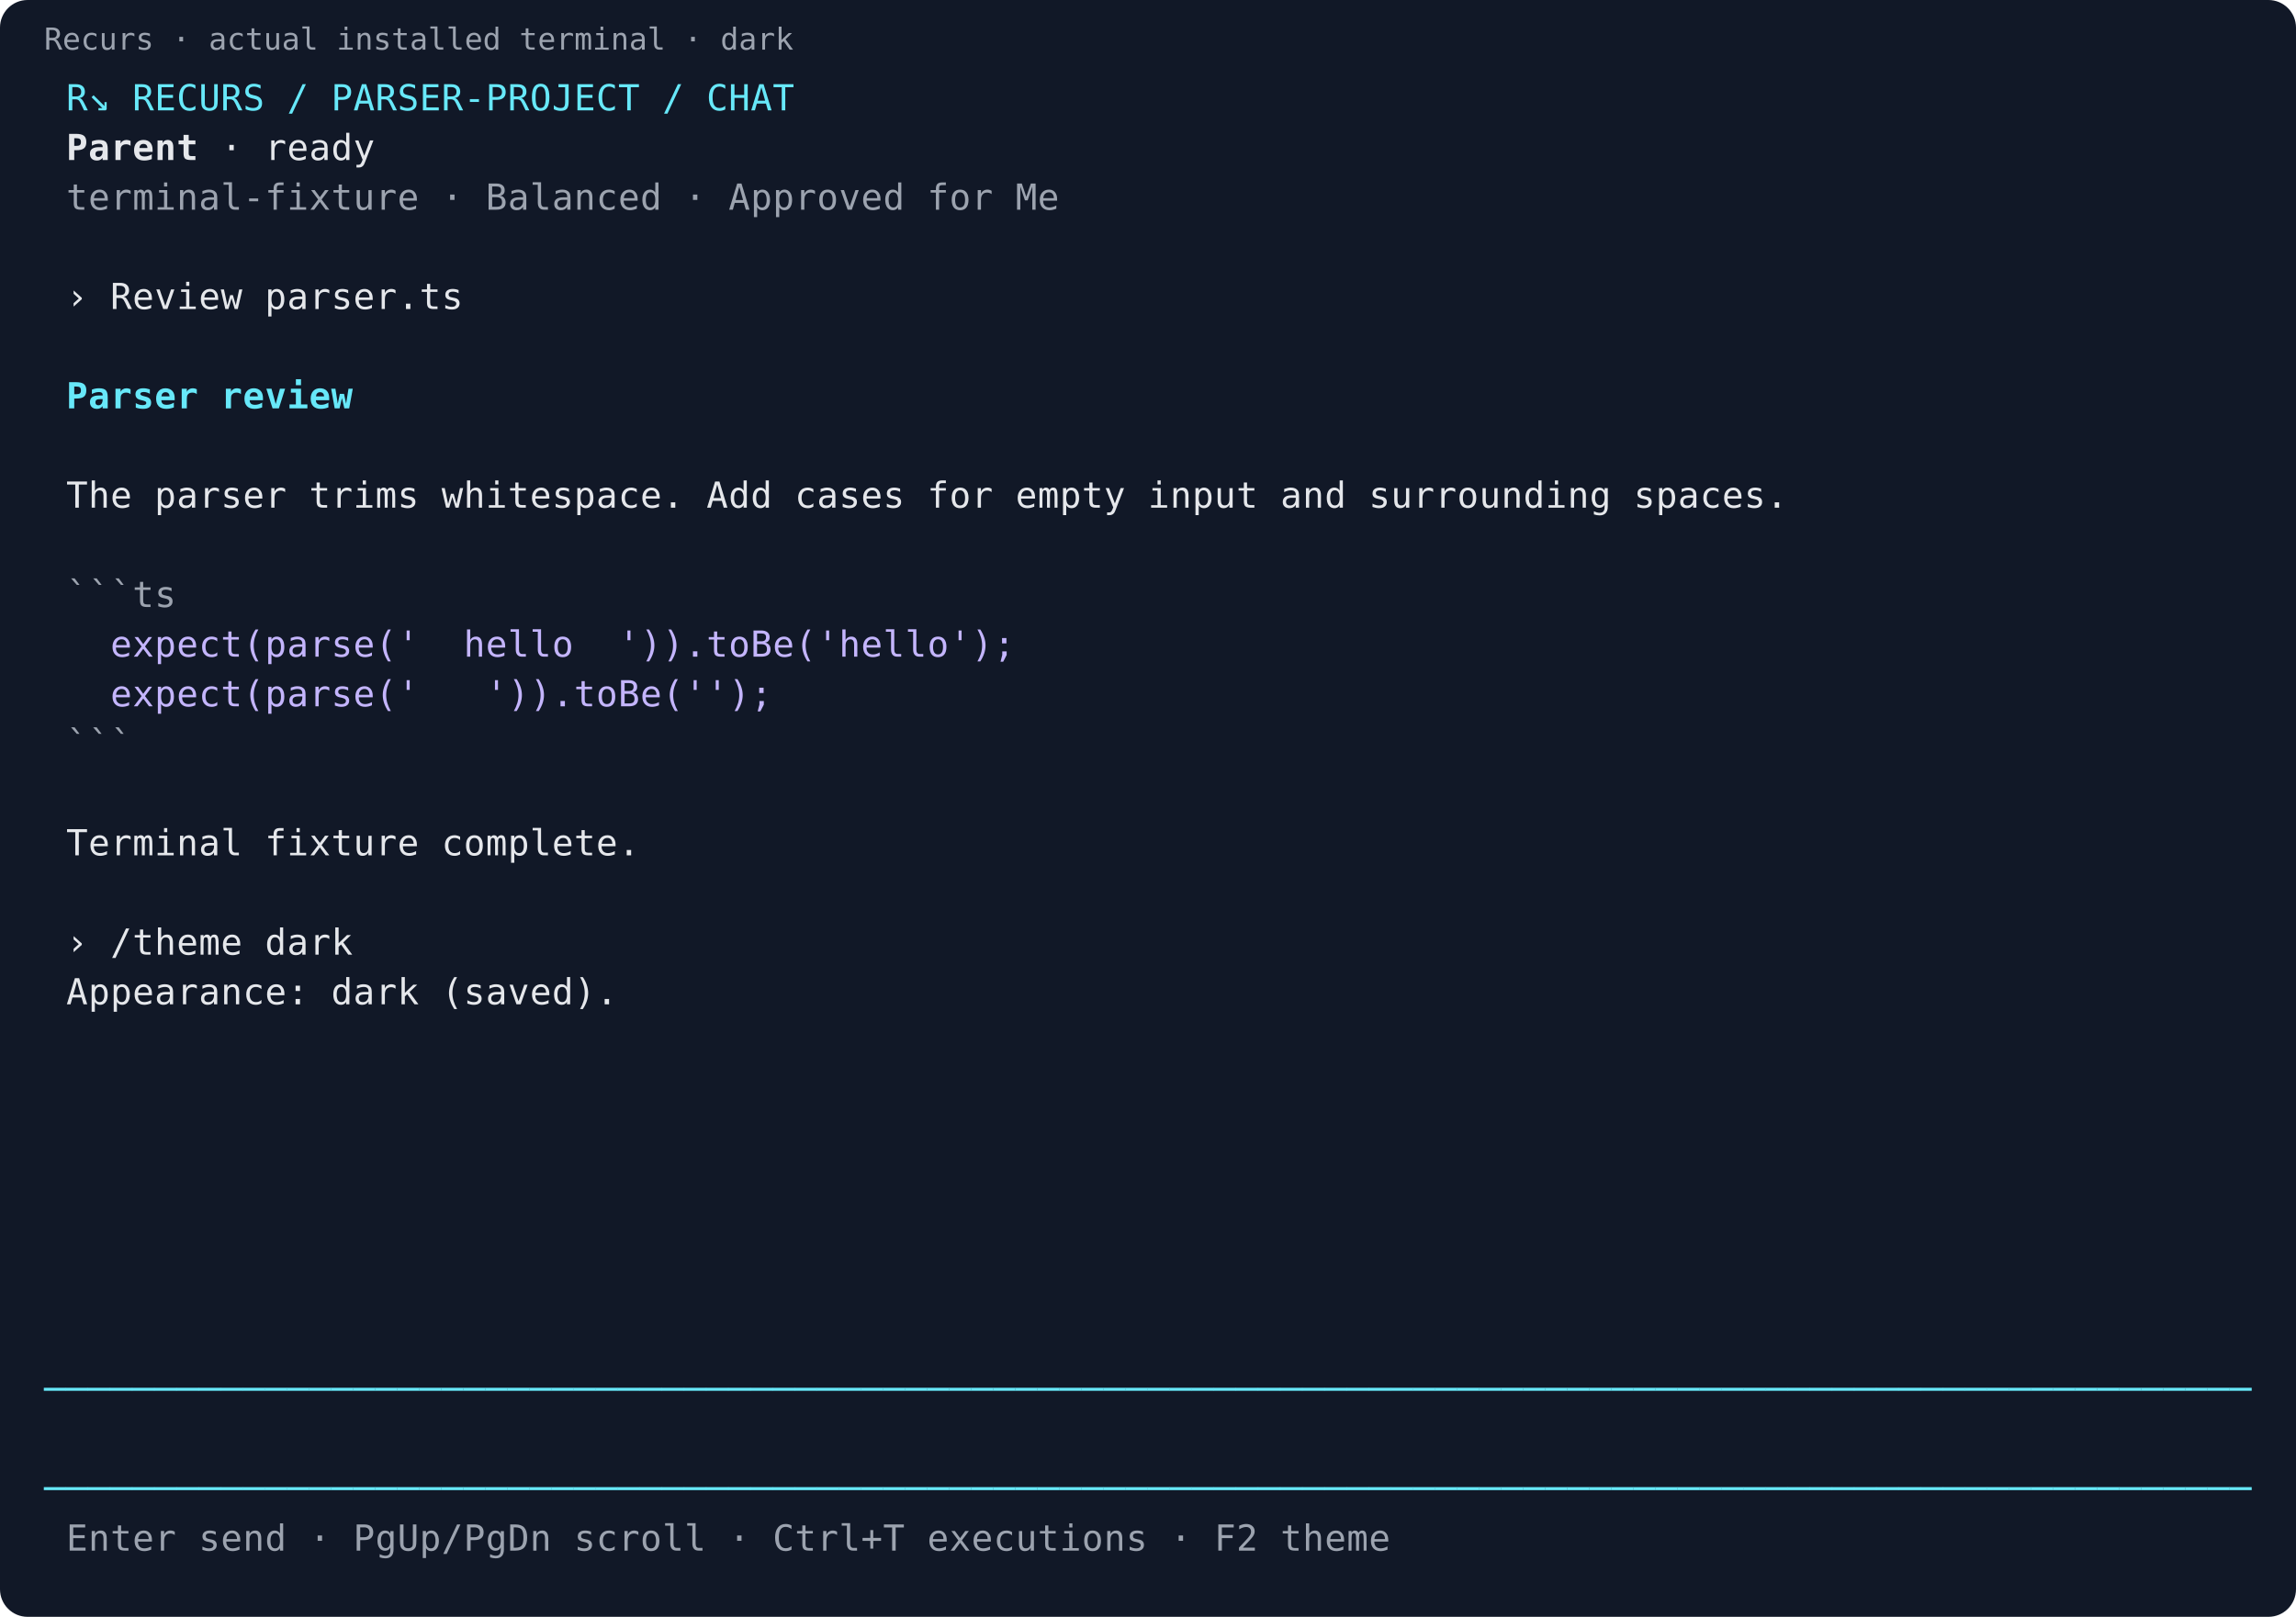
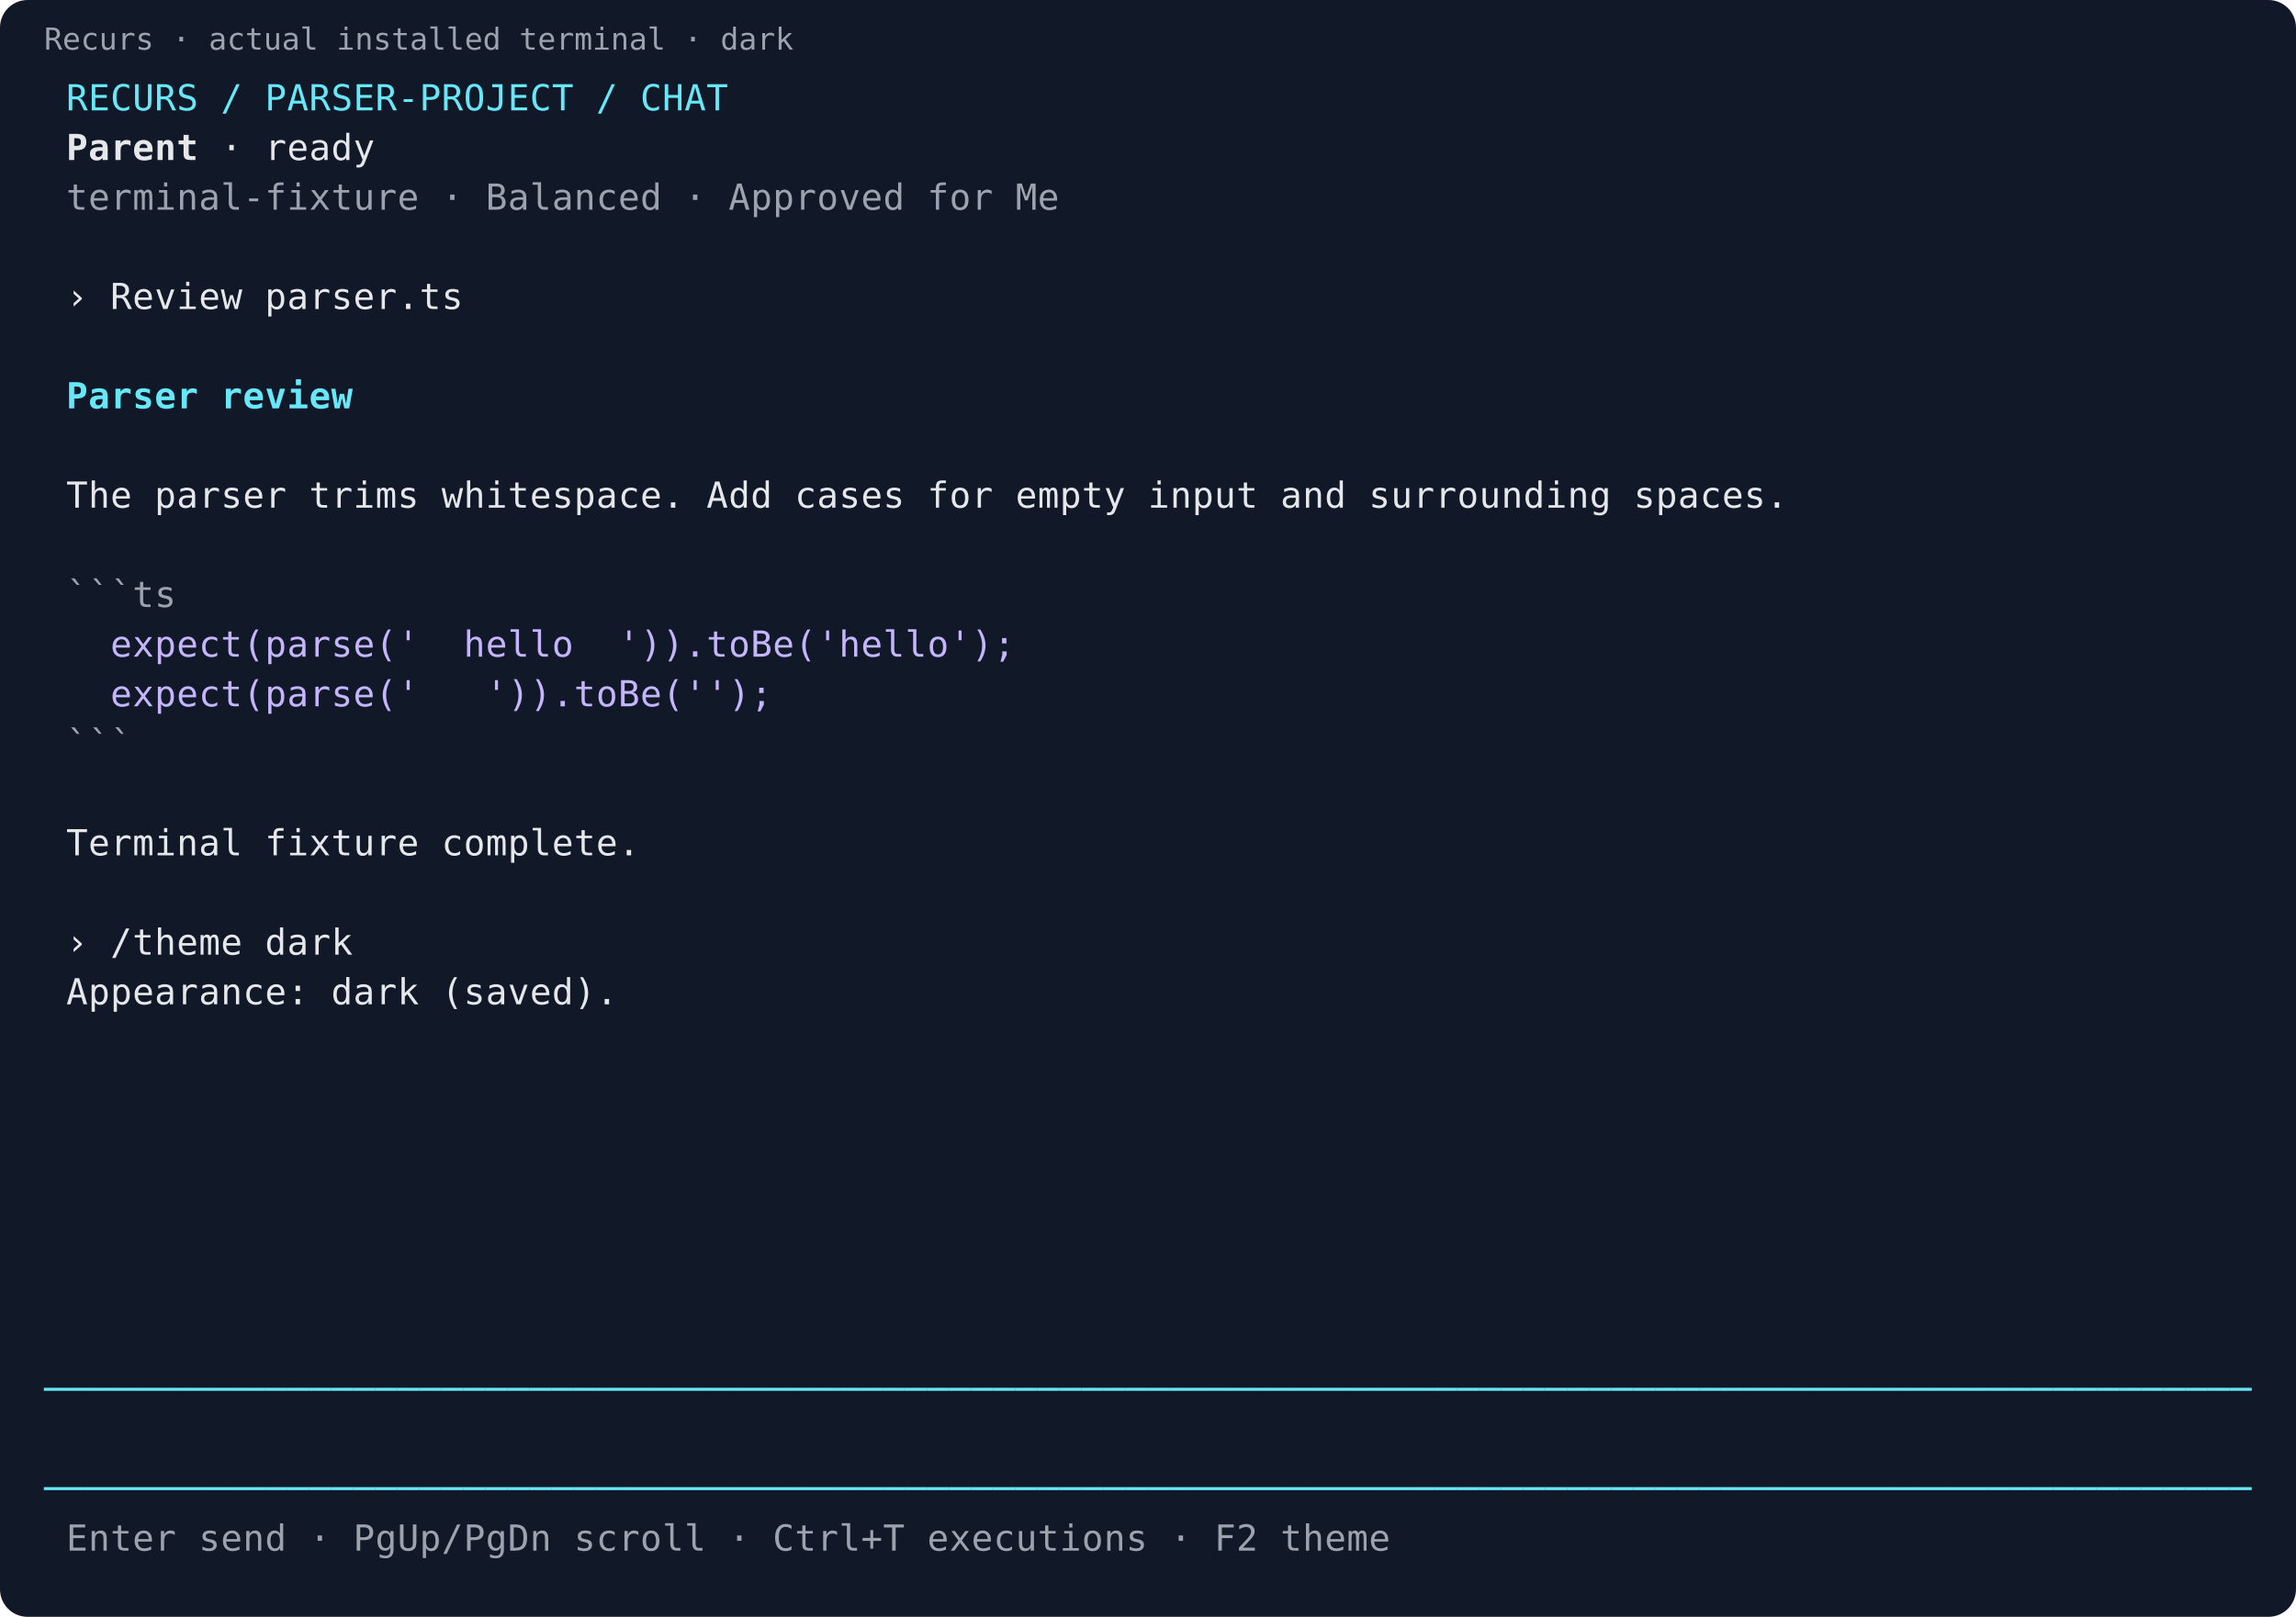
<svg xmlns="http://www.w3.org/2000/svg" width="832" height="586">
  <rect width="832" height="586" rx="10" fill="#111827" />
  <text x="16" y="18" fill="#9ca3af" font-family="monospace" font-size="11">Recurs · actual installed terminal · dark</text>
  <g shape-rendering="crispEdges">
    <rect x="16" y="26" width="800" height="18" fill="#111827" />
    <rect x="16" y="44" width="800" height="18" fill="#111827" />
    <rect x="16" y="62" width="800" height="18" fill="#111827" />
    <rect x="16" y="80" width="800" height="18" fill="#111827" />
    <rect x="16" y="98" width="800" height="18" fill="#111827" />
    <rect x="16" y="116" width="800" height="18" fill="#111827" />
    <rect x="16" y="134" width="800" height="18" fill="#111827" />
    <rect x="16" y="152" width="800" height="18" fill="#111827" />
    <rect x="16" y="170" width="800" height="18" fill="#111827" />
    <rect x="16" y="188" width="800" height="18" fill="#111827" />
    <rect x="16" y="206" width="800" height="18" fill="#111827" />
    <rect x="16" y="224" width="800" height="18" fill="#111827" />
    <rect x="16" y="242" width="800" height="18" fill="#111827" />
    <rect x="16" y="260" width="800" height="18" fill="#111827" />
    <rect x="16" y="278" width="800" height="18" fill="#111827" />
    <rect x="16" y="296" width="800" height="18" fill="#111827" />
    <rect x="16" y="314" width="800" height="18" fill="#111827" />
    <rect x="16" y="332" width="800" height="18" fill="#111827" />
    <rect x="16" y="350" width="800" height="18" fill="#111827" />
    <rect x="16" y="368" width="800" height="18" fill="#111827" />
    <rect x="16" y="386" width="800" height="18" fill="#111827" />
    <rect x="16" y="404" width="800" height="18" fill="#111827" />
    <rect x="16" y="422" width="800" height="18" fill="#111827" />
    <rect x="16" y="440" width="800" height="18" fill="#111827" />
    <rect x="16" y="458" width="800" height="18" fill="#111827" />
    <rect x="16" y="476" width="800" height="18" fill="#111827" />
    <rect x="16" y="494" width="800" height="18" fill="#111827" />
    <rect x="16" y="512" width="800" height="18" fill="#111827" />
    <rect x="16" y="530" width="800" height="18" fill="#111827" />
    <rect x="16" y="548" width="800" height="18" fill="#111827" />
  </g>
  <g font-family="monospace" font-size="13">
    <text x="24" y="40" fill="#67e8f9">R</text>
-     <text x="32" y="40" fill="#67e8f9">↘</text>
-     <text x="48" y="40" fill="#67e8f9">R</text>
-     <text x="56" y="40" fill="#67e8f9">E</text>
-     <text x="64" y="40" fill="#67e8f9">C</text>
-     <text x="72" y="40" fill="#67e8f9">U</text>
-     <text x="80" y="40" fill="#67e8f9">R</text>
-     <text x="88" y="40" fill="#67e8f9">S</text>
-     <text x="104" y="40" fill="#67e8f9">/</text>
-     <text x="120" y="40" fill="#67e8f9">P</text>
-     <text x="128" y="40" fill="#67e8f9">A</text>
+     <text x="32" y="40" fill="#67e8f9">E</text>
+     <text x="40" y="40" fill="#67e8f9">C</text>
+     <text x="48" y="40" fill="#67e8f9">U</text>
+     <text x="56" y="40" fill="#67e8f9">R</text>
+     <text x="64" y="40" fill="#67e8f9">S</text>
+     <text x="80" y="40" fill="#67e8f9">/</text>
+     <text x="96" y="40" fill="#67e8f9">P</text>
+     <text x="104" y="40" fill="#67e8f9">A</text>
+     <text x="112" y="40" fill="#67e8f9">R</text>
+     <text x="120" y="40" fill="#67e8f9">S</text>
+     <text x="128" y="40" fill="#67e8f9">E</text>
    <text x="136" y="40" fill="#67e8f9">R</text>
-     <text x="144" y="40" fill="#67e8f9">S</text>
-     <text x="152" y="40" fill="#67e8f9">E</text>
+     <text x="144" y="40" fill="#67e8f9">-</text>
+     <text x="152" y="40" fill="#67e8f9">P</text>
    <text x="160" y="40" fill="#67e8f9">R</text>
-     <text x="168" y="40" fill="#67e8f9">-</text>
-     <text x="176" y="40" fill="#67e8f9">P</text>
-     <text x="184" y="40" fill="#67e8f9">R</text>
-     <text x="192" y="40" fill="#67e8f9">O</text>
-     <text x="200" y="40" fill="#67e8f9">J</text>
-     <text x="208" y="40" fill="#67e8f9">E</text>
-     <text x="216" y="40" fill="#67e8f9">C</text>
-     <text x="224" y="40" fill="#67e8f9">T</text>
-     <text x="240" y="40" fill="#67e8f9">/</text>
-     <text x="256" y="40" fill="#67e8f9">C</text>
-     <text x="264" y="40" fill="#67e8f9">H</text>
-     <text x="272" y="40" fill="#67e8f9">A</text>
-     <text x="280" y="40" fill="#67e8f9">T</text>
+     <text x="168" y="40" fill="#67e8f9">O</text>
+     <text x="176" y="40" fill="#67e8f9">J</text>
+     <text x="184" y="40" fill="#67e8f9">E</text>
+     <text x="192" y="40" fill="#67e8f9">C</text>
+     <text x="200" y="40" fill="#67e8f9">T</text>
+     <text x="216" y="40" fill="#67e8f9">/</text>
+     <text x="232" y="40" fill="#67e8f9">C</text>
+     <text x="240" y="40" fill="#67e8f9">H</text>
+     <text x="248" y="40" fill="#67e8f9">A</text>
+     <text x="256" y="40" fill="#67e8f9">T</text>
    <text x="24" y="58" fill="#e5e7eb" font-weight="bold">P</text>
    <text x="32" y="58" fill="#e5e7eb" font-weight="bold">a</text>
    <text x="40" y="58" fill="#e5e7eb" font-weight="bold">r</text>
    <text x="48" y="58" fill="#e5e7eb" font-weight="bold">e</text>
    <text x="56" y="58" fill="#e5e7eb" font-weight="bold">n</text>
    <text x="64" y="58" fill="#e5e7eb" font-weight="bold">t</text>
    <text x="80" y="58" fill="#e5e7eb">·</text>
    <text x="96" y="58" fill="#e5e7eb">r</text>
    <text x="104" y="58" fill="#e5e7eb">e</text>
    <text x="112" y="58" fill="#e5e7eb">a</text>
    <text x="120" y="58" fill="#e5e7eb">d</text>
    <text x="128" y="58" fill="#e5e7eb">y</text>
    <text x="24" y="76" fill="#9ca3af">t</text>
    <text x="32" y="76" fill="#9ca3af">e</text>
    <text x="40" y="76" fill="#9ca3af">r</text>
    <text x="48" y="76" fill="#9ca3af">m</text>
    <text x="56" y="76" fill="#9ca3af">i</text>
    <text x="64" y="76" fill="#9ca3af">n</text>
    <text x="72" y="76" fill="#9ca3af">a</text>
    <text x="80" y="76" fill="#9ca3af">l</text>
    <text x="88" y="76" fill="#9ca3af">-</text>
    <text x="96" y="76" fill="#9ca3af">f</text>
    <text x="104" y="76" fill="#9ca3af">i</text>
    <text x="112" y="76" fill="#9ca3af">x</text>
    <text x="120" y="76" fill="#9ca3af">t</text>
    <text x="128" y="76" fill="#9ca3af">u</text>
    <text x="136" y="76" fill="#9ca3af">r</text>
    <text x="144" y="76" fill="#9ca3af">e</text>
    <text x="160" y="76" fill="#9ca3af">·</text>
    <text x="176" y="76" fill="#9ca3af">B</text>
    <text x="184" y="76" fill="#9ca3af">a</text>
    <text x="192" y="76" fill="#9ca3af">l</text>
    <text x="200" y="76" fill="#9ca3af">a</text>
    <text x="208" y="76" fill="#9ca3af">n</text>
    <text x="216" y="76" fill="#9ca3af">c</text>
    <text x="224" y="76" fill="#9ca3af">e</text>
    <text x="232" y="76" fill="#9ca3af">d</text>
    <text x="248" y="76" fill="#9ca3af">·</text>
    <text x="264" y="76" fill="#9ca3af">A</text>
    <text x="272" y="76" fill="#9ca3af">p</text>
    <text x="280" y="76" fill="#9ca3af">p</text>
    <text x="288" y="76" fill="#9ca3af">r</text>
    <text x="296" y="76" fill="#9ca3af">o</text>
    <text x="304" y="76" fill="#9ca3af">v</text>
    <text x="312" y="76" fill="#9ca3af">e</text>
    <text x="320" y="76" fill="#9ca3af">d</text>
    <text x="336" y="76" fill="#9ca3af">f</text>
    <text x="344" y="76" fill="#9ca3af">o</text>
    <text x="352" y="76" fill="#9ca3af">r</text>
    <text x="368" y="76" fill="#9ca3af">M</text>
    <text x="376" y="76" fill="#9ca3af">e</text>
    <text x="24" y="112" fill="#e5e7eb">›</text>
    <text x="40" y="112" fill="#e5e7eb">R</text>
    <text x="48" y="112" fill="#e5e7eb">e</text>
    <text x="56" y="112" fill="#e5e7eb">v</text>
    <text x="64" y="112" fill="#e5e7eb">i</text>
    <text x="72" y="112" fill="#e5e7eb">e</text>
    <text x="80" y="112" fill="#e5e7eb">w</text>
    <text x="96" y="112" fill="#e5e7eb">p</text>
    <text x="104" y="112" fill="#e5e7eb">a</text>
    <text x="112" y="112" fill="#e5e7eb">r</text>
    <text x="120" y="112" fill="#e5e7eb">s</text>
    <text x="128" y="112" fill="#e5e7eb">e</text>
    <text x="136" y="112" fill="#e5e7eb">r</text>
    <text x="144" y="112" fill="#e5e7eb">.</text>
    <text x="152" y="112" fill="#e5e7eb">t</text>
    <text x="160" y="112" fill="#e5e7eb">s</text>
    <text x="24" y="148" fill="#67e8f9" font-weight="bold">P</text>
    <text x="32" y="148" fill="#67e8f9" font-weight="bold">a</text>
    <text x="40" y="148" fill="#67e8f9" font-weight="bold">r</text>
    <text x="48" y="148" fill="#67e8f9" font-weight="bold">s</text>
    <text x="56" y="148" fill="#67e8f9" font-weight="bold">e</text>
    <text x="64" y="148" fill="#67e8f9" font-weight="bold">r</text>
    <text x="80" y="148" fill="#67e8f9" font-weight="bold">r</text>
    <text x="88" y="148" fill="#67e8f9" font-weight="bold">e</text>
    <text x="96" y="148" fill="#67e8f9" font-weight="bold">v</text>
    <text x="104" y="148" fill="#67e8f9" font-weight="bold">i</text>
    <text x="112" y="148" fill="#67e8f9" font-weight="bold">e</text>
    <text x="120" y="148" fill="#67e8f9" font-weight="bold">w</text>
    <text x="24" y="184" fill="#e5e7eb">T</text>
    <text x="32" y="184" fill="#e5e7eb">h</text>
    <text x="40" y="184" fill="#e5e7eb">e</text>
    <text x="56" y="184" fill="#e5e7eb">p</text>
    <text x="64" y="184" fill="#e5e7eb">a</text>
    <text x="72" y="184" fill="#e5e7eb">r</text>
    <text x="80" y="184" fill="#e5e7eb">s</text>
    <text x="88" y="184" fill="#e5e7eb">e</text>
    <text x="96" y="184" fill="#e5e7eb">r</text>
    <text x="112" y="184" fill="#e5e7eb">t</text>
    <text x="120" y="184" fill="#e5e7eb">r</text>
    <text x="128" y="184" fill="#e5e7eb">i</text>
    <text x="136" y="184" fill="#e5e7eb">m</text>
    <text x="144" y="184" fill="#e5e7eb">s</text>
    <text x="160" y="184" fill="#e5e7eb">w</text>
    <text x="168" y="184" fill="#e5e7eb">h</text>
    <text x="176" y="184" fill="#e5e7eb">i</text>
    <text x="184" y="184" fill="#e5e7eb">t</text>
    <text x="192" y="184" fill="#e5e7eb">e</text>
    <text x="200" y="184" fill="#e5e7eb">s</text>
    <text x="208" y="184" fill="#e5e7eb">p</text>
    <text x="216" y="184" fill="#e5e7eb">a</text>
    <text x="224" y="184" fill="#e5e7eb">c</text>
    <text x="232" y="184" fill="#e5e7eb">e</text>
    <text x="240" y="184" fill="#e5e7eb">.</text>
    <text x="256" y="184" fill="#e5e7eb">A</text>
    <text x="264" y="184" fill="#e5e7eb">d</text>
    <text x="272" y="184" fill="#e5e7eb">d</text>
    <text x="288" y="184" fill="#e5e7eb">c</text>
    <text x="296" y="184" fill="#e5e7eb">a</text>
    <text x="304" y="184" fill="#e5e7eb">s</text>
    <text x="312" y="184" fill="#e5e7eb">e</text>
    <text x="320" y="184" fill="#e5e7eb">s</text>
    <text x="336" y="184" fill="#e5e7eb">f</text>
    <text x="344" y="184" fill="#e5e7eb">o</text>
    <text x="352" y="184" fill="#e5e7eb">r</text>
    <text x="368" y="184" fill="#e5e7eb">e</text>
    <text x="376" y="184" fill="#e5e7eb">m</text>
    <text x="384" y="184" fill="#e5e7eb">p</text>
    <text x="392" y="184" fill="#e5e7eb">t</text>
    <text x="400" y="184" fill="#e5e7eb">y</text>
    <text x="416" y="184" fill="#e5e7eb">i</text>
    <text x="424" y="184" fill="#e5e7eb">n</text>
    <text x="432" y="184" fill="#e5e7eb">p</text>
    <text x="440" y="184" fill="#e5e7eb">u</text>
    <text x="448" y="184" fill="#e5e7eb">t</text>
    <text x="464" y="184" fill="#e5e7eb">a</text>
    <text x="472" y="184" fill="#e5e7eb">n</text>
    <text x="480" y="184" fill="#e5e7eb">d</text>
    <text x="496" y="184" fill="#e5e7eb">s</text>
    <text x="504" y="184" fill="#e5e7eb">u</text>
    <text x="512" y="184" fill="#e5e7eb">r</text>
    <text x="520" y="184" fill="#e5e7eb">r</text>
    <text x="528" y="184" fill="#e5e7eb">o</text>
    <text x="536" y="184" fill="#e5e7eb">u</text>
    <text x="544" y="184" fill="#e5e7eb">n</text>
    <text x="552" y="184" fill="#e5e7eb">d</text>
    <text x="560" y="184" fill="#e5e7eb">i</text>
    <text x="568" y="184" fill="#e5e7eb">n</text>
    <text x="576" y="184" fill="#e5e7eb">g</text>
    <text x="592" y="184" fill="#e5e7eb">s</text>
    <text x="600" y="184" fill="#e5e7eb">p</text>
    <text x="608" y="184" fill="#e5e7eb">a</text>
    <text x="616" y="184" fill="#e5e7eb">c</text>
    <text x="624" y="184" fill="#e5e7eb">e</text>
    <text x="632" y="184" fill="#e5e7eb">s</text>
    <text x="640" y="184" fill="#e5e7eb">.</text>
    <text x="24" y="220" fill="#9ca3af">`</text>
    <text x="32" y="220" fill="#9ca3af">`</text>
    <text x="40" y="220" fill="#9ca3af">`</text>
    <text x="48" y="220" fill="#9ca3af">t</text>
    <text x="56" y="220" fill="#9ca3af">s</text>
    <text x="40" y="238" fill="#c4b5fd">e</text>
    <text x="48" y="238" fill="#c4b5fd">x</text>
    <text x="56" y="238" fill="#c4b5fd">p</text>
    <text x="64" y="238" fill="#c4b5fd">e</text>
    <text x="72" y="238" fill="#c4b5fd">c</text>
    <text x="80" y="238" fill="#c4b5fd">t</text>
    <text x="88" y="238" fill="#c4b5fd">(</text>
    <text x="96" y="238" fill="#c4b5fd">p</text>
    <text x="104" y="238" fill="#c4b5fd">a</text>
    <text x="112" y="238" fill="#c4b5fd">r</text>
    <text x="120" y="238" fill="#c4b5fd">s</text>
    <text x="128" y="238" fill="#c4b5fd">e</text>
    <text x="136" y="238" fill="#c4b5fd">(</text>
    <text x="144" y="238" fill="#c4b5fd">'</text>
    <text x="168" y="238" fill="#c4b5fd">h</text>
    <text x="176" y="238" fill="#c4b5fd">e</text>
    <text x="184" y="238" fill="#c4b5fd">l</text>
    <text x="192" y="238" fill="#c4b5fd">l</text>
    <text x="200" y="238" fill="#c4b5fd">o</text>
    <text x="224" y="238" fill="#c4b5fd">'</text>
    <text x="232" y="238" fill="#c4b5fd">)</text>
    <text x="240" y="238" fill="#c4b5fd">)</text>
    <text x="248" y="238" fill="#c4b5fd">.</text>
    <text x="256" y="238" fill="#c4b5fd">t</text>
    <text x="264" y="238" fill="#c4b5fd">o</text>
    <text x="272" y="238" fill="#c4b5fd">B</text>
    <text x="280" y="238" fill="#c4b5fd">e</text>
    <text x="288" y="238" fill="#c4b5fd">(</text>
    <text x="296" y="238" fill="#c4b5fd">'</text>
    <text x="304" y="238" fill="#c4b5fd">h</text>
    <text x="312" y="238" fill="#c4b5fd">e</text>
    <text x="320" y="238" fill="#c4b5fd">l</text>
    <text x="328" y="238" fill="#c4b5fd">l</text>
    <text x="336" y="238" fill="#c4b5fd">o</text>
    <text x="344" y="238" fill="#c4b5fd">'</text>
    <text x="352" y="238" fill="#c4b5fd">)</text>
    <text x="360" y="238" fill="#c4b5fd">;</text>
    <text x="40" y="256" fill="#c4b5fd">e</text>
    <text x="48" y="256" fill="#c4b5fd">x</text>
    <text x="56" y="256" fill="#c4b5fd">p</text>
    <text x="64" y="256" fill="#c4b5fd">e</text>
    <text x="72" y="256" fill="#c4b5fd">c</text>
    <text x="80" y="256" fill="#c4b5fd">t</text>
    <text x="88" y="256" fill="#c4b5fd">(</text>
    <text x="96" y="256" fill="#c4b5fd">p</text>
    <text x="104" y="256" fill="#c4b5fd">a</text>
    <text x="112" y="256" fill="#c4b5fd">r</text>
    <text x="120" y="256" fill="#c4b5fd">s</text>
    <text x="128" y="256" fill="#c4b5fd">e</text>
    <text x="136" y="256" fill="#c4b5fd">(</text>
    <text x="144" y="256" fill="#c4b5fd">'</text>
    <text x="176" y="256" fill="#c4b5fd">'</text>
    <text x="184" y="256" fill="#c4b5fd">)</text>
    <text x="192" y="256" fill="#c4b5fd">)</text>
    <text x="200" y="256" fill="#c4b5fd">.</text>
    <text x="208" y="256" fill="#c4b5fd">t</text>
    <text x="216" y="256" fill="#c4b5fd">o</text>
    <text x="224" y="256" fill="#c4b5fd">B</text>
    <text x="232" y="256" fill="#c4b5fd">e</text>
    <text x="240" y="256" fill="#c4b5fd">(</text>
    <text x="248" y="256" fill="#c4b5fd">'</text>
    <text x="256" y="256" fill="#c4b5fd">'</text>
    <text x="264" y="256" fill="#c4b5fd">)</text>
    <text x="272" y="256" fill="#c4b5fd">;</text>
    <text x="24" y="274" fill="#9ca3af">`</text>
    <text x="32" y="274" fill="#9ca3af">`</text>
    <text x="40" y="274" fill="#9ca3af">`</text>
    <text x="24" y="310" fill="#e5e7eb">T</text>
    <text x="32" y="310" fill="#e5e7eb">e</text>
    <text x="40" y="310" fill="#e5e7eb">r</text>
    <text x="48" y="310" fill="#e5e7eb">m</text>
    <text x="56" y="310" fill="#e5e7eb">i</text>
    <text x="64" y="310" fill="#e5e7eb">n</text>
    <text x="72" y="310" fill="#e5e7eb">a</text>
    <text x="80" y="310" fill="#e5e7eb">l</text>
    <text x="96" y="310" fill="#e5e7eb">f</text>
    <text x="104" y="310" fill="#e5e7eb">i</text>
    <text x="112" y="310" fill="#e5e7eb">x</text>
    <text x="120" y="310" fill="#e5e7eb">t</text>
    <text x="128" y="310" fill="#e5e7eb">u</text>
    <text x="136" y="310" fill="#e5e7eb">r</text>
    <text x="144" y="310" fill="#e5e7eb">e</text>
    <text x="160" y="310" fill="#e5e7eb">c</text>
    <text x="168" y="310" fill="#e5e7eb">o</text>
    <text x="176" y="310" fill="#e5e7eb">m</text>
    <text x="184" y="310" fill="#e5e7eb">p</text>
    <text x="192" y="310" fill="#e5e7eb">l</text>
    <text x="200" y="310" fill="#e5e7eb">e</text>
    <text x="208" y="310" fill="#e5e7eb">t</text>
    <text x="216" y="310" fill="#e5e7eb">e</text>
    <text x="224" y="310" fill="#e5e7eb">.</text>
    <text x="24" y="346" fill="#e5e7eb">›</text>
    <text x="40" y="346" fill="#e5e7eb">/</text>
    <text x="48" y="346" fill="#e5e7eb">t</text>
    <text x="56" y="346" fill="#e5e7eb">h</text>
    <text x="64" y="346" fill="#e5e7eb">e</text>
    <text x="72" y="346" fill="#e5e7eb">m</text>
    <text x="80" y="346" fill="#e5e7eb">e</text>
    <text x="96" y="346" fill="#e5e7eb">d</text>
    <text x="104" y="346" fill="#e5e7eb">a</text>
    <text x="112" y="346" fill="#e5e7eb">r</text>
    <text x="120" y="346" fill="#e5e7eb">k</text>
    <text x="24" y="364" fill="#e5e7eb">A</text>
    <text x="32" y="364" fill="#e5e7eb">p</text>
    <text x="40" y="364" fill="#e5e7eb">p</text>
    <text x="48" y="364" fill="#e5e7eb">e</text>
    <text x="56" y="364" fill="#e5e7eb">a</text>
    <text x="64" y="364" fill="#e5e7eb">r</text>
    <text x="72" y="364" fill="#e5e7eb">a</text>
    <text x="80" y="364" fill="#e5e7eb">n</text>
    <text x="88" y="364" fill="#e5e7eb">c</text>
    <text x="96" y="364" fill="#e5e7eb">e</text>
    <text x="104" y="364" fill="#e5e7eb">:</text>
    <text x="120" y="364" fill="#e5e7eb">d</text>
    <text x="128" y="364" fill="#e5e7eb">a</text>
    <text x="136" y="364" fill="#e5e7eb">r</text>
    <text x="144" y="364" fill="#e5e7eb">k</text>
    <text x="160" y="364" fill="#e5e7eb">(</text>
    <text x="168" y="364" fill="#e5e7eb">s</text>
    <text x="176" y="364" fill="#e5e7eb">a</text>
    <text x="184" y="364" fill="#e5e7eb">v</text>
    <text x="192" y="364" fill="#e5e7eb">e</text>
    <text x="200" y="364" fill="#e5e7eb">d</text>
    <text x="208" y="364" fill="#e5e7eb">)</text>
    <text x="216" y="364" fill="#e5e7eb">.</text>
    <text x="16" y="508" fill="#67e8f9">─</text>
    <text x="24" y="508" fill="#67e8f9">─</text>
    <text x="32" y="508" fill="#67e8f9">─</text>
    <text x="40" y="508" fill="#67e8f9">─</text>
    <text x="48" y="508" fill="#67e8f9">─</text>
    <text x="56" y="508" fill="#67e8f9">─</text>
    <text x="64" y="508" fill="#67e8f9">─</text>
    <text x="72" y="508" fill="#67e8f9">─</text>
    <text x="80" y="508" fill="#67e8f9">─</text>
    <text x="88" y="508" fill="#67e8f9">─</text>
    <text x="96" y="508" fill="#67e8f9">─</text>
    <text x="104" y="508" fill="#67e8f9">─</text>
    <text x="112" y="508" fill="#67e8f9">─</text>
    <text x="120" y="508" fill="#67e8f9">─</text>
    <text x="128" y="508" fill="#67e8f9">─</text>
    <text x="136" y="508" fill="#67e8f9">─</text>
    <text x="144" y="508" fill="#67e8f9">─</text>
    <text x="152" y="508" fill="#67e8f9">─</text>
    <text x="160" y="508" fill="#67e8f9">─</text>
    <text x="168" y="508" fill="#67e8f9">─</text>
    <text x="176" y="508" fill="#67e8f9">─</text>
    <text x="184" y="508" fill="#67e8f9">─</text>
    <text x="192" y="508" fill="#67e8f9">─</text>
    <text x="200" y="508" fill="#67e8f9">─</text>
    <text x="208" y="508" fill="#67e8f9">─</text>
    <text x="216" y="508" fill="#67e8f9">─</text>
    <text x="224" y="508" fill="#67e8f9">─</text>
    <text x="232" y="508" fill="#67e8f9">─</text>
    <text x="240" y="508" fill="#67e8f9">─</text>
    <text x="248" y="508" fill="#67e8f9">─</text>
    <text x="256" y="508" fill="#67e8f9">─</text>
    <text x="264" y="508" fill="#67e8f9">─</text>
    <text x="272" y="508" fill="#67e8f9">─</text>
    <text x="280" y="508" fill="#67e8f9">─</text>
    <text x="288" y="508" fill="#67e8f9">─</text>
    <text x="296" y="508" fill="#67e8f9">─</text>
    <text x="304" y="508" fill="#67e8f9">─</text>
    <text x="312" y="508" fill="#67e8f9">─</text>
    <text x="320" y="508" fill="#67e8f9">─</text>
    <text x="328" y="508" fill="#67e8f9">─</text>
    <text x="336" y="508" fill="#67e8f9">─</text>
    <text x="344" y="508" fill="#67e8f9">─</text>
    <text x="352" y="508" fill="#67e8f9">─</text>
    <text x="360" y="508" fill="#67e8f9">─</text>
    <text x="368" y="508" fill="#67e8f9">─</text>
    <text x="376" y="508" fill="#67e8f9">─</text>
    <text x="384" y="508" fill="#67e8f9">─</text>
    <text x="392" y="508" fill="#67e8f9">─</text>
    <text x="400" y="508" fill="#67e8f9">─</text>
    <text x="408" y="508" fill="#67e8f9">─</text>
    <text x="416" y="508" fill="#67e8f9">─</text>
    <text x="424" y="508" fill="#67e8f9">─</text>
    <text x="432" y="508" fill="#67e8f9">─</text>
    <text x="440" y="508" fill="#67e8f9">─</text>
    <text x="448" y="508" fill="#67e8f9">─</text>
    <text x="456" y="508" fill="#67e8f9">─</text>
    <text x="464" y="508" fill="#67e8f9">─</text>
    <text x="472" y="508" fill="#67e8f9">─</text>
    <text x="480" y="508" fill="#67e8f9">─</text>
    <text x="488" y="508" fill="#67e8f9">─</text>
    <text x="496" y="508" fill="#67e8f9">─</text>
    <text x="504" y="508" fill="#67e8f9">─</text>
    <text x="512" y="508" fill="#67e8f9">─</text>
    <text x="520" y="508" fill="#67e8f9">─</text>
    <text x="528" y="508" fill="#67e8f9">─</text>
    <text x="536" y="508" fill="#67e8f9">─</text>
    <text x="544" y="508" fill="#67e8f9">─</text>
    <text x="552" y="508" fill="#67e8f9">─</text>
    <text x="560" y="508" fill="#67e8f9">─</text>
    <text x="568" y="508" fill="#67e8f9">─</text>
    <text x="576" y="508" fill="#67e8f9">─</text>
    <text x="584" y="508" fill="#67e8f9">─</text>
    <text x="592" y="508" fill="#67e8f9">─</text>
    <text x="600" y="508" fill="#67e8f9">─</text>
    <text x="608" y="508" fill="#67e8f9">─</text>
    <text x="616" y="508" fill="#67e8f9">─</text>
    <text x="624" y="508" fill="#67e8f9">─</text>
    <text x="632" y="508" fill="#67e8f9">─</text>
    <text x="640" y="508" fill="#67e8f9">─</text>
    <text x="648" y="508" fill="#67e8f9">─</text>
    <text x="656" y="508" fill="#67e8f9">─</text>
    <text x="664" y="508" fill="#67e8f9">─</text>
    <text x="672" y="508" fill="#67e8f9">─</text>
    <text x="680" y="508" fill="#67e8f9">─</text>
    <text x="688" y="508" fill="#67e8f9">─</text>
    <text x="696" y="508" fill="#67e8f9">─</text>
    <text x="704" y="508" fill="#67e8f9">─</text>
    <text x="712" y="508" fill="#67e8f9">─</text>
    <text x="720" y="508" fill="#67e8f9">─</text>
    <text x="728" y="508" fill="#67e8f9">─</text>
    <text x="736" y="508" fill="#67e8f9">─</text>
    <text x="744" y="508" fill="#67e8f9">─</text>
    <text x="752" y="508" fill="#67e8f9">─</text>
    <text x="760" y="508" fill="#67e8f9">─</text>
    <text x="768" y="508" fill="#67e8f9">─</text>
    <text x="776" y="508" fill="#67e8f9">─</text>
    <text x="784" y="508" fill="#67e8f9">─</text>
    <text x="792" y="508" fill="#67e8f9">─</text>
    <text x="800" y="508" fill="#67e8f9">─</text>
    <text x="808" y="508" fill="#67e8f9">─</text>
    <text x="16" y="544" fill="#67e8f9">─</text>
    <text x="24" y="544" fill="#67e8f9">─</text>
    <text x="32" y="544" fill="#67e8f9">─</text>
    <text x="40" y="544" fill="#67e8f9">─</text>
    <text x="48" y="544" fill="#67e8f9">─</text>
    <text x="56" y="544" fill="#67e8f9">─</text>
    <text x="64" y="544" fill="#67e8f9">─</text>
    <text x="72" y="544" fill="#67e8f9">─</text>
    <text x="80" y="544" fill="#67e8f9">─</text>
    <text x="88" y="544" fill="#67e8f9">─</text>
    <text x="96" y="544" fill="#67e8f9">─</text>
    <text x="104" y="544" fill="#67e8f9">─</text>
    <text x="112" y="544" fill="#67e8f9">─</text>
    <text x="120" y="544" fill="#67e8f9">─</text>
    <text x="128" y="544" fill="#67e8f9">─</text>
    <text x="136" y="544" fill="#67e8f9">─</text>
    <text x="144" y="544" fill="#67e8f9">─</text>
    <text x="152" y="544" fill="#67e8f9">─</text>
    <text x="160" y="544" fill="#67e8f9">─</text>
    <text x="168" y="544" fill="#67e8f9">─</text>
    <text x="176" y="544" fill="#67e8f9">─</text>
    <text x="184" y="544" fill="#67e8f9">─</text>
    <text x="192" y="544" fill="#67e8f9">─</text>
    <text x="200" y="544" fill="#67e8f9">─</text>
    <text x="208" y="544" fill="#67e8f9">─</text>
    <text x="216" y="544" fill="#67e8f9">─</text>
    <text x="224" y="544" fill="#67e8f9">─</text>
    <text x="232" y="544" fill="#67e8f9">─</text>
    <text x="240" y="544" fill="#67e8f9">─</text>
    <text x="248" y="544" fill="#67e8f9">─</text>
    <text x="256" y="544" fill="#67e8f9">─</text>
    <text x="264" y="544" fill="#67e8f9">─</text>
    <text x="272" y="544" fill="#67e8f9">─</text>
    <text x="280" y="544" fill="#67e8f9">─</text>
    <text x="288" y="544" fill="#67e8f9">─</text>
    <text x="296" y="544" fill="#67e8f9">─</text>
    <text x="304" y="544" fill="#67e8f9">─</text>
    <text x="312" y="544" fill="#67e8f9">─</text>
    <text x="320" y="544" fill="#67e8f9">─</text>
    <text x="328" y="544" fill="#67e8f9">─</text>
    <text x="336" y="544" fill="#67e8f9">─</text>
    <text x="344" y="544" fill="#67e8f9">─</text>
    <text x="352" y="544" fill="#67e8f9">─</text>
    <text x="360" y="544" fill="#67e8f9">─</text>
    <text x="368" y="544" fill="#67e8f9">─</text>
    <text x="376" y="544" fill="#67e8f9">─</text>
    <text x="384" y="544" fill="#67e8f9">─</text>
    <text x="392" y="544" fill="#67e8f9">─</text>
    <text x="400" y="544" fill="#67e8f9">─</text>
    <text x="408" y="544" fill="#67e8f9">─</text>
    <text x="416" y="544" fill="#67e8f9">─</text>
    <text x="424" y="544" fill="#67e8f9">─</text>
    <text x="432" y="544" fill="#67e8f9">─</text>
    <text x="440" y="544" fill="#67e8f9">─</text>
    <text x="448" y="544" fill="#67e8f9">─</text>
    <text x="456" y="544" fill="#67e8f9">─</text>
    <text x="464" y="544" fill="#67e8f9">─</text>
    <text x="472" y="544" fill="#67e8f9">─</text>
    <text x="480" y="544" fill="#67e8f9">─</text>
    <text x="488" y="544" fill="#67e8f9">─</text>
    <text x="496" y="544" fill="#67e8f9">─</text>
    <text x="504" y="544" fill="#67e8f9">─</text>
    <text x="512" y="544" fill="#67e8f9">─</text>
    <text x="520" y="544" fill="#67e8f9">─</text>
    <text x="528" y="544" fill="#67e8f9">─</text>
    <text x="536" y="544" fill="#67e8f9">─</text>
    <text x="544" y="544" fill="#67e8f9">─</text>
    <text x="552" y="544" fill="#67e8f9">─</text>
    <text x="560" y="544" fill="#67e8f9">─</text>
    <text x="568" y="544" fill="#67e8f9">─</text>
    <text x="576" y="544" fill="#67e8f9">─</text>
    <text x="584" y="544" fill="#67e8f9">─</text>
    <text x="592" y="544" fill="#67e8f9">─</text>
    <text x="600" y="544" fill="#67e8f9">─</text>
    <text x="608" y="544" fill="#67e8f9">─</text>
    <text x="616" y="544" fill="#67e8f9">─</text>
    <text x="624" y="544" fill="#67e8f9">─</text>
    <text x="632" y="544" fill="#67e8f9">─</text>
    <text x="640" y="544" fill="#67e8f9">─</text>
    <text x="648" y="544" fill="#67e8f9">─</text>
    <text x="656" y="544" fill="#67e8f9">─</text>
    <text x="664" y="544" fill="#67e8f9">─</text>
    <text x="672" y="544" fill="#67e8f9">─</text>
    <text x="680" y="544" fill="#67e8f9">─</text>
    <text x="688" y="544" fill="#67e8f9">─</text>
    <text x="696" y="544" fill="#67e8f9">─</text>
    <text x="704" y="544" fill="#67e8f9">─</text>
    <text x="712" y="544" fill="#67e8f9">─</text>
    <text x="720" y="544" fill="#67e8f9">─</text>
    <text x="728" y="544" fill="#67e8f9">─</text>
    <text x="736" y="544" fill="#67e8f9">─</text>
    <text x="744" y="544" fill="#67e8f9">─</text>
    <text x="752" y="544" fill="#67e8f9">─</text>
    <text x="760" y="544" fill="#67e8f9">─</text>
    <text x="768" y="544" fill="#67e8f9">─</text>
    <text x="776" y="544" fill="#67e8f9">─</text>
    <text x="784" y="544" fill="#67e8f9">─</text>
    <text x="792" y="544" fill="#67e8f9">─</text>
    <text x="800" y="544" fill="#67e8f9">─</text>
    <text x="808" y="544" fill="#67e8f9">─</text>
    <text x="24" y="562" fill="#9ca3af">E</text>
    <text x="32" y="562" fill="#9ca3af">n</text>
    <text x="40" y="562" fill="#9ca3af">t</text>
    <text x="48" y="562" fill="#9ca3af">e</text>
    <text x="56" y="562" fill="#9ca3af">r</text>
    <text x="72" y="562" fill="#9ca3af">s</text>
    <text x="80" y="562" fill="#9ca3af">e</text>
    <text x="88" y="562" fill="#9ca3af">n</text>
    <text x="96" y="562" fill="#9ca3af">d</text>
    <text x="112" y="562" fill="#9ca3af">·</text>
    <text x="128" y="562" fill="#9ca3af">P</text>
    <text x="136" y="562" fill="#9ca3af">g</text>
    <text x="144" y="562" fill="#9ca3af">U</text>
    <text x="152" y="562" fill="#9ca3af">p</text>
    <text x="160" y="562" fill="#9ca3af">/</text>
    <text x="168" y="562" fill="#9ca3af">P</text>
    <text x="176" y="562" fill="#9ca3af">g</text>
    <text x="184" y="562" fill="#9ca3af">D</text>
    <text x="192" y="562" fill="#9ca3af">n</text>
    <text x="208" y="562" fill="#9ca3af">s</text>
    <text x="216" y="562" fill="#9ca3af">c</text>
    <text x="224" y="562" fill="#9ca3af">r</text>
    <text x="232" y="562" fill="#9ca3af">o</text>
    <text x="240" y="562" fill="#9ca3af">l</text>
    <text x="248" y="562" fill="#9ca3af">l</text>
    <text x="264" y="562" fill="#9ca3af">·</text>
    <text x="280" y="562" fill="#9ca3af">C</text>
    <text x="288" y="562" fill="#9ca3af">t</text>
    <text x="296" y="562" fill="#9ca3af">r</text>
    <text x="304" y="562" fill="#9ca3af">l</text>
    <text x="312" y="562" fill="#9ca3af">+</text>
    <text x="320" y="562" fill="#9ca3af">T</text>
    <text x="336" y="562" fill="#9ca3af">e</text>
    <text x="344" y="562" fill="#9ca3af">x</text>
    <text x="352" y="562" fill="#9ca3af">e</text>
    <text x="360" y="562" fill="#9ca3af">c</text>
    <text x="368" y="562" fill="#9ca3af">u</text>
    <text x="376" y="562" fill="#9ca3af">t</text>
    <text x="384" y="562" fill="#9ca3af">i</text>
    <text x="392" y="562" fill="#9ca3af">o</text>
    <text x="400" y="562" fill="#9ca3af">n</text>
    <text x="408" y="562" fill="#9ca3af">s</text>
    <text x="424" y="562" fill="#9ca3af">·</text>
    <text x="440" y="562" fill="#9ca3af">F</text>
    <text x="448" y="562" fill="#9ca3af">2</text>
    <text x="464" y="562" fill="#9ca3af">t</text>
    <text x="472" y="562" fill="#9ca3af">h</text>
    <text x="480" y="562" fill="#9ca3af">e</text>
    <text x="488" y="562" fill="#9ca3af">m</text>
    <text x="496" y="562" fill="#9ca3af">e</text>
  </g>
</svg>
